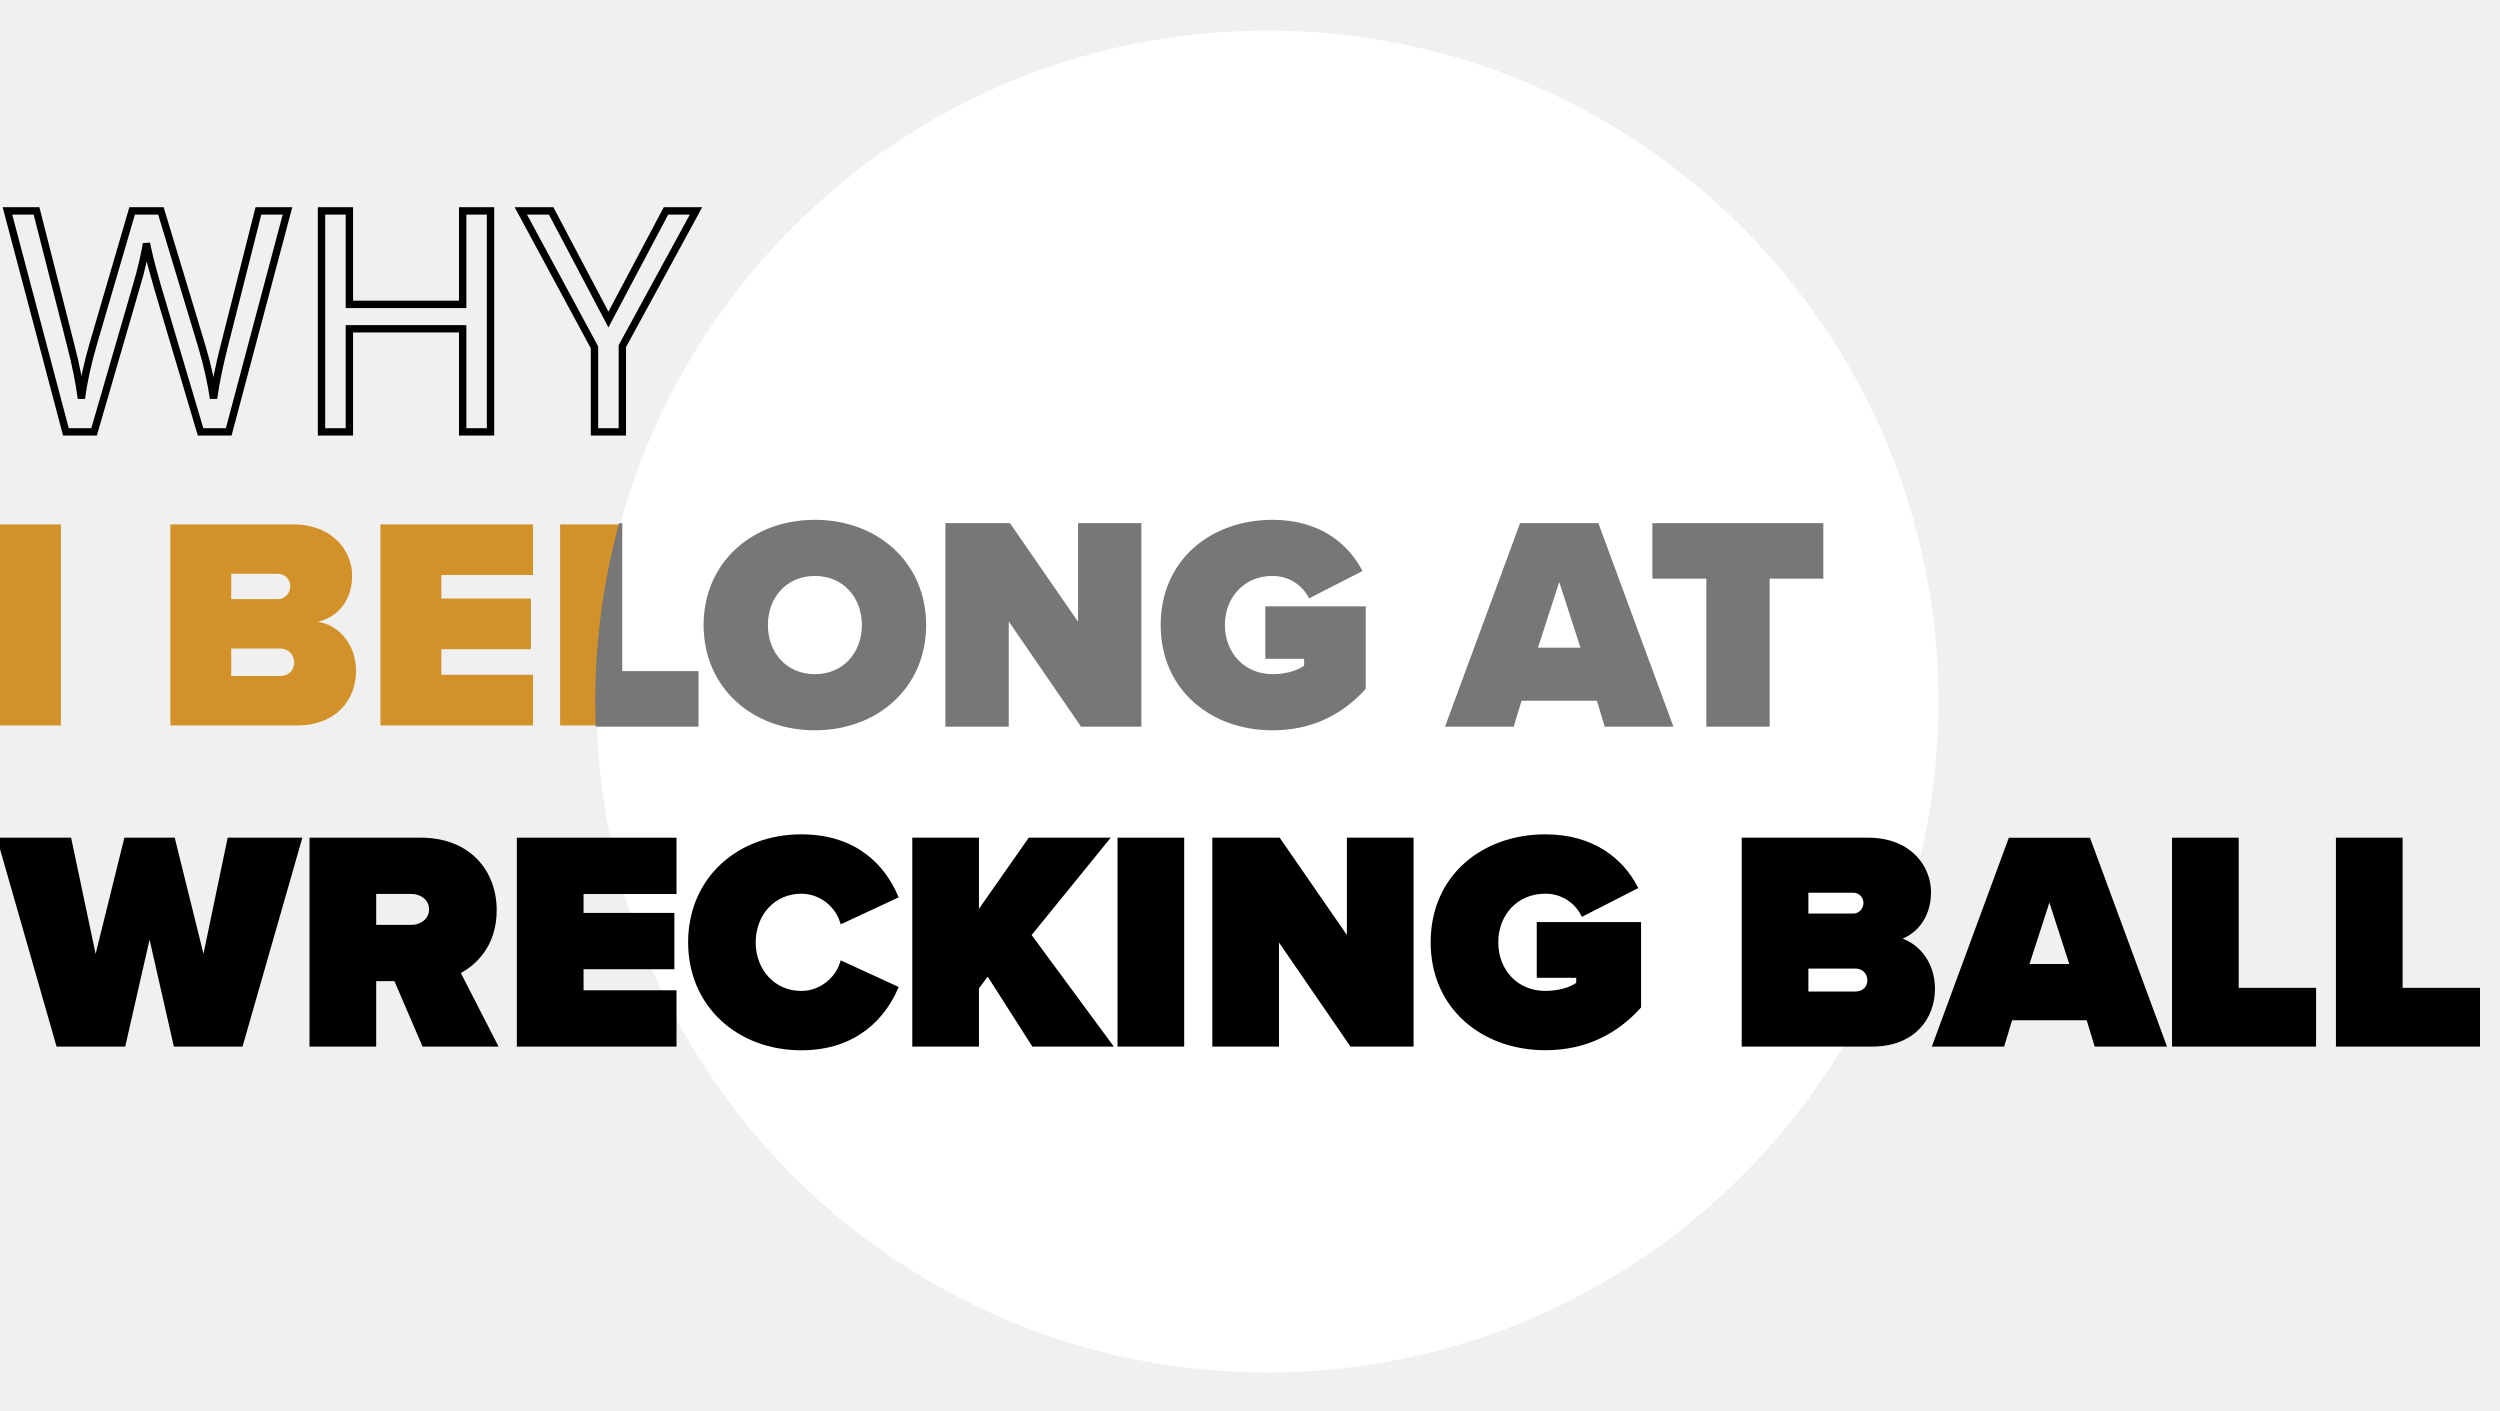
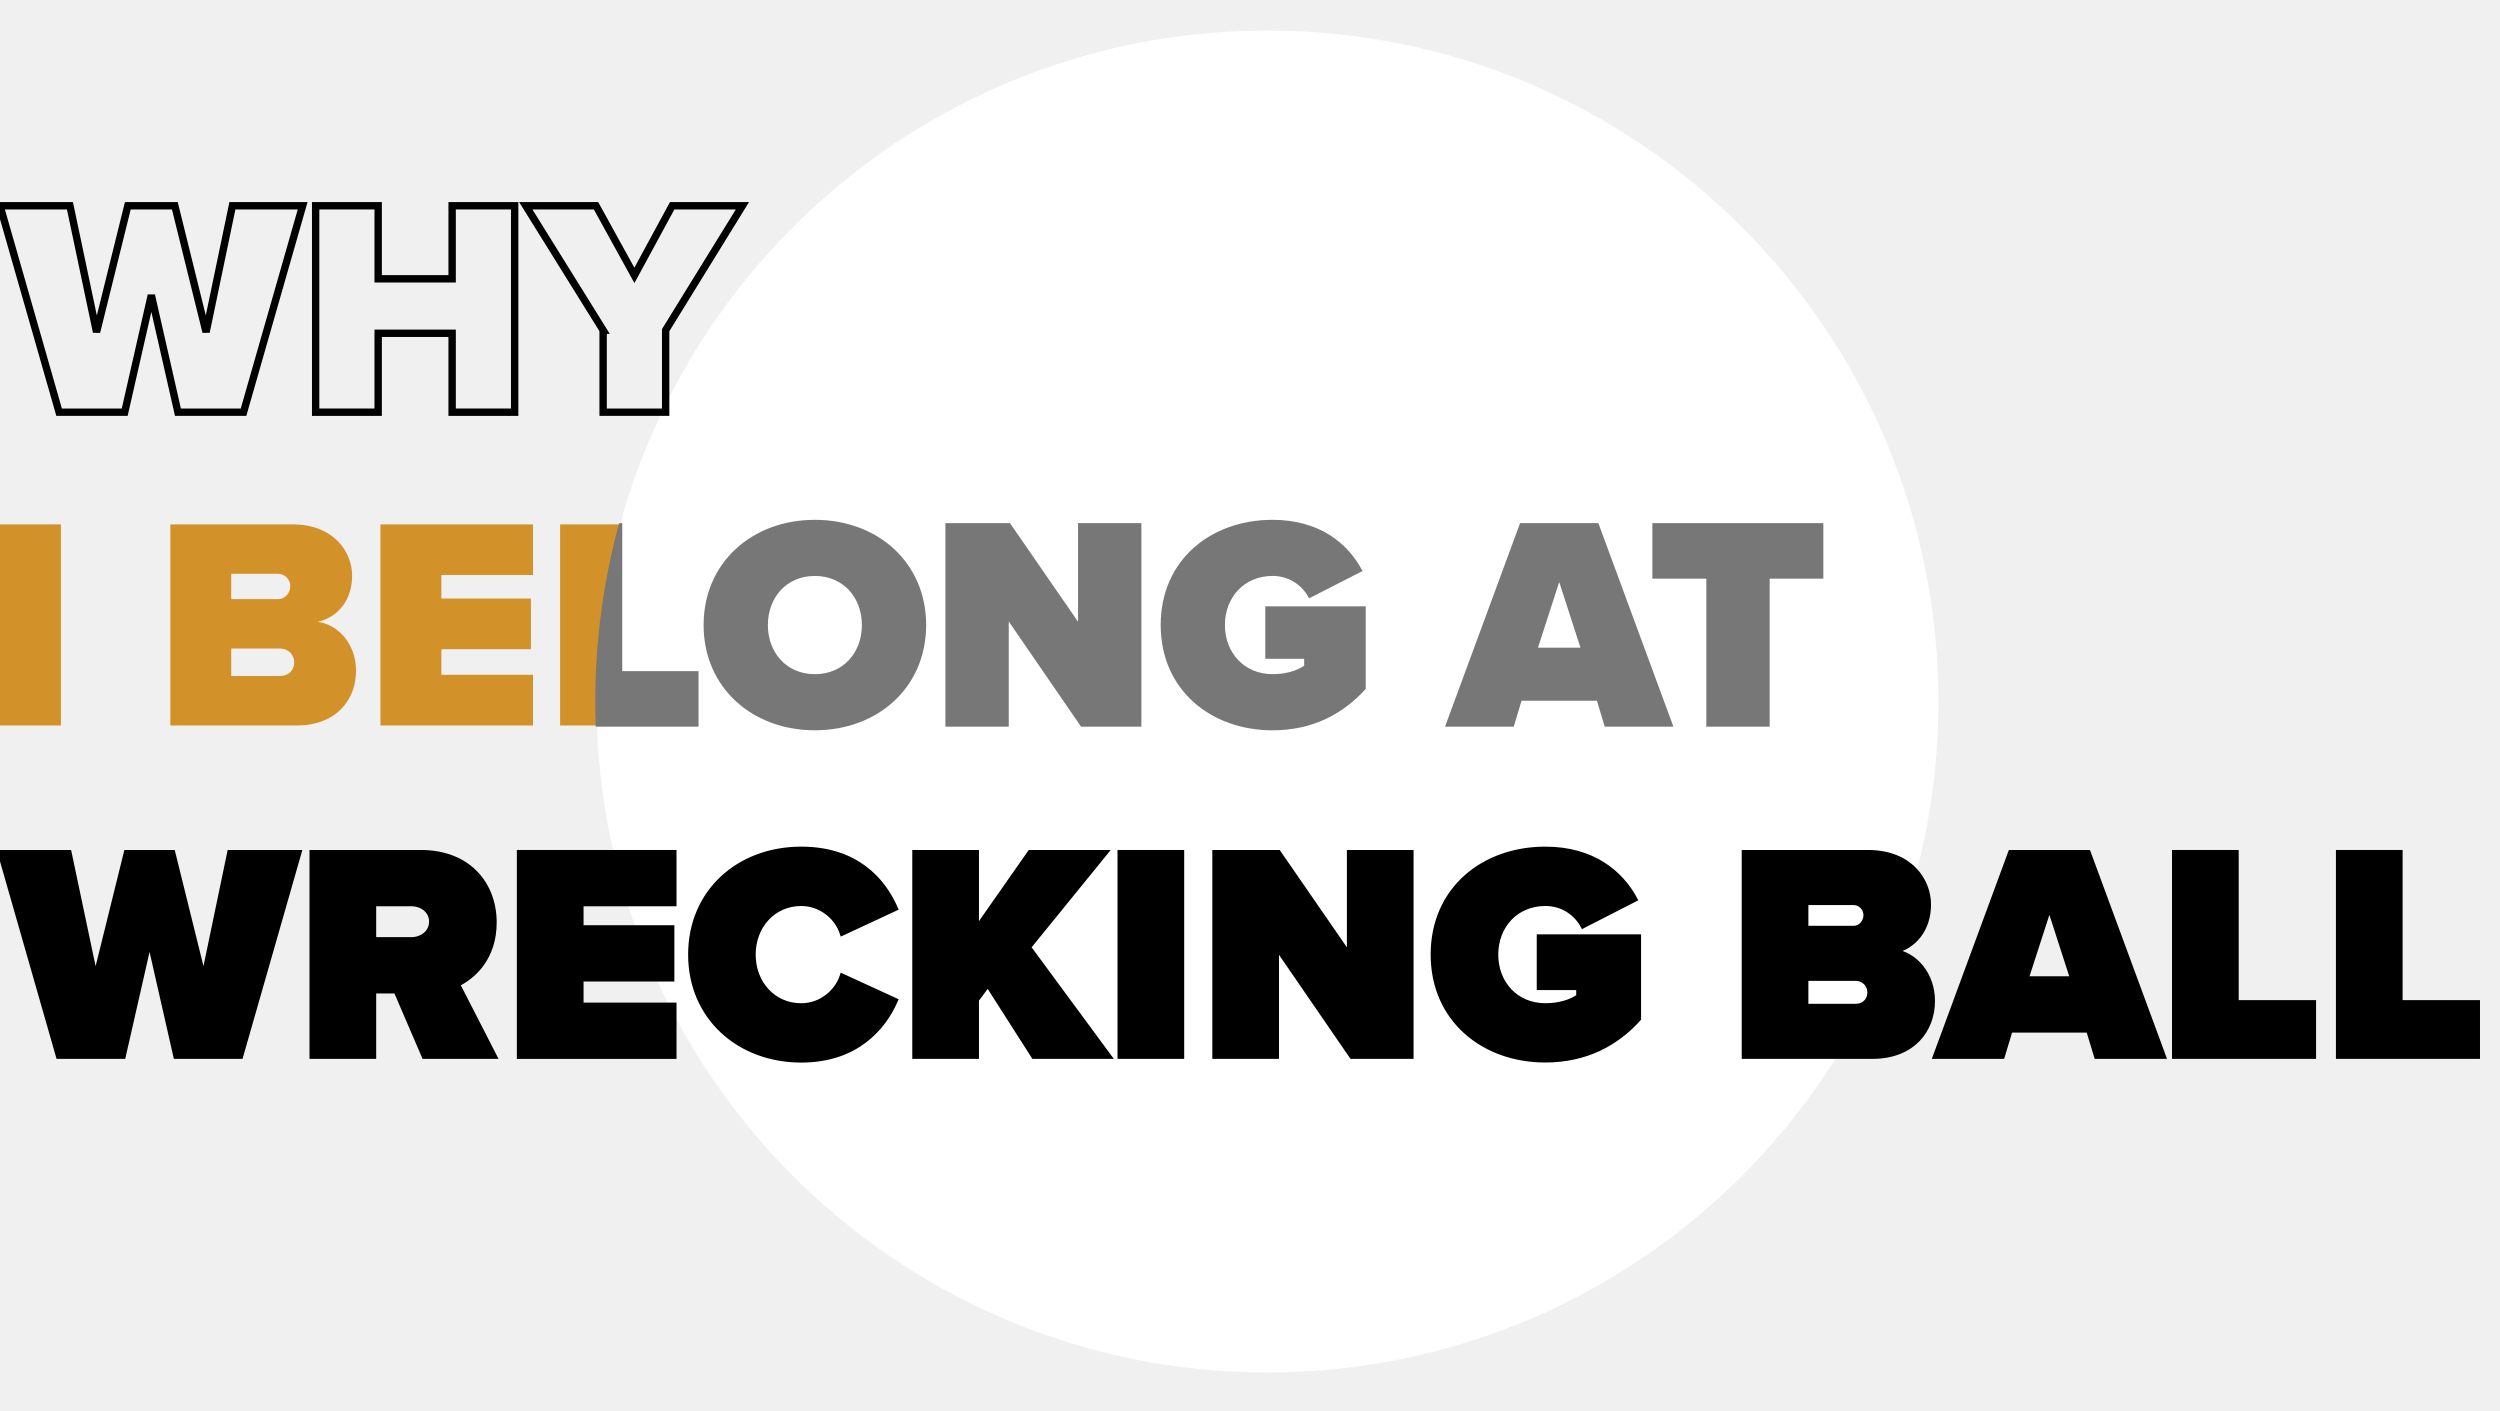
<svg xmlns="http://www.w3.org/2000/svg" version="1.1" id="Layer_1" x="0px" y="0px" viewBox="0 0 1016.79 573.59" style="enable-background:new 0 0 1016.79 573.59;" xml:space="preserve">
  <style type="text/css">
	.st0{fill:#FFFFFF;}
	.st1{fill:#D29229;}
	.st2{fill:#777777;stroke:#777777;}
	.st3{stroke:#000000;stroke-width:2;}
	.st4{fill:none;stroke:#000000;stroke-width:3;}
- 	.st5{font-family:'ProximaNova-Black';}
- 	.st6{font-size:125.867px;}
</style>
  <path class="st0" d="M788.39,285.31c0,150.71-122.18,272.89-272.89,272.89c-147.45,0-267.59-116.95-272.72-263.15h40.82v-21.58  h-31.02v-60.2h-0.36C283.82,97.52,389.73,12.43,515.5,12.43C666.21,12.43,788.39,134.6,788.39,285.31z" />
  <path class="st1" d="M0,213.27v81.78h24.77v-81.78H0z M129.23,252.88c7.98-1.72,13.98-8.58,13.98-18.76  c0-9.57-7.36-20.85-24.28-20.85H69.28v81.79h51.37c16.43,0,24.16-10.79,24.16-22.19C144.81,262.32,138.06,254.23,129.23,252.88z   M94.04,233.38h19.13c2.57,0,4.9,2.21,4.9,5.03c0,2.94-2.33,5.27-4.9,5.27H94.04V233.38z M113.91,274.94H94.04v-11.16h19.87  c3.56,0,5.76,2.7,5.76,5.65C119.67,272.49,117.47,274.94,113.91,274.94z M216.78,233.87v-20.6h-62.05v81.78h62.05v-20.6h-37.27  v-10.42h36.41v-20.6h-36.41v-9.56H216.78z M252.22,213.27h-24.41v81.78h14.97c-0.11-3.23-0.17-6.48-0.17-9.74  C242.61,260.37,245.96,236.22,252.22,213.27z" />
  <polygon class="st2" points="741.08,213.27 741.08,234.85 719.25,234.85 719.25,295.05 694.49,295.05 694.49,234.85 672.54,234.85   672.54,213.27 " />
  <path class="st2" d="M649.73,213.27h-31.14l-30.16,81.78h26.85l3.19-10.54h31.39l3.18,10.54h26.85L649.73,213.27z M624.84,263.91  l9.32-28.81l9.32,28.81H624.84z" />
  <path class="st2" d="M554.96,247.11v32.87c-9.08,10.05-21.34,16.55-37.4,16.55c-24.76,0-44.99-16.18-44.99-42.3  c-0.02-26.25,20.22-42.31,44.99-42.31c19,0,30.28,9.56,35.92,20.11l-20.84,10.66c-2.7-5.02-8.09-8.95-15.08-8.95  c-11.9,0-19.87,9.07-19.87,20.47c0,11.4,7.97,20.48,19.87,20.48c5.27,0,10.18-1.35,13.36-3.68v-3.56h-15.81v-20.34H554.96z" />
  <polygon class="st2" points="463.72,213.27 463.72,295.05 439.94,295.05 409.78,251.16 409.78,295.05 385.01,295.05 385.01,213.27   410.51,213.27 438.96,254.47 438.96,213.27 " />
  <path class="st2" d="M331.43,211.92c-25.26,0-44.76,17.16-44.76,42.3c0,25.14,19.5,42.3,44.76,42.3s44.75-17.16,44.75-42.3  C376.18,229.08,356.69,211.92,331.43,211.92z M331.43,274.7c-11.9,0-19.62-9.08-19.62-20.48c0-11.4,7.72-20.47,19.62-20.47  c11.89,0,19.61,9.07,19.61,20.47C351.04,265.62,343.32,274.7,331.43,274.7z" />
  <path class="st2" d="M283.6,273.47v21.58h-40.82c-0.11-3.23-0.17-6.48-0.17-9.74c0-24.94,3.35-49.09,9.61-72.04h0.36v60.2H283.6z" />
-   <path class="st3" d="M60.83,377.65l-10.7,47.02H23.76L0,341.7h28.11l10.7,50.75l12.56-50.75h18.91l12.56,50.75l10.57-50.75h28.24  l-23.76,82.96H71.51L60.83,377.65z" />
-   <path class="st3" d="M161.08,398.05h-9.08v26.62h-25.12V341.7h44.28c19.41,0,29.85,12.94,29.85,28.48c0,14.3-8.33,21.89-14.93,25.12  l15.05,29.36h-28.61L161.08,398.05z M167.3,362.59H152v14.56h15.3c4.23,0,8.21-2.74,8.21-7.34  C175.51,365.33,171.53,362.59,167.3,362.59z" />
-   <path class="st3" d="M211.21,341.7h62.94v20.9h-37.81v9.7h36.94v20.9h-36.94v10.57h37.81v20.9h-62.94V341.7z" />
-   <path class="st3" d="M280.87,383.25c0-25.62,19.65-42.91,45.02-42.91c22.38,0,33.33,12.69,38.31,24.13l-21.65,10.08  c-2.11-6.47-8.58-12.06-16.67-12.06c-11.44,0-19.53,9.2-19.53,20.77s8.08,20.77,19.53,20.77c8.08,0,14.56-5.6,16.67-12.06  l21.65,9.95c-4.85,11.07-15.92,24.25-38.31,24.25C300.52,426.16,280.87,408.74,280.87,383.25z" />
-   <path class="st3" d="M401.77,395.44l-4.61,6.22v23.01h-25.12V341.7h25.12v31.1l21.77-31.1h30.72l-31.34,38.56l32.72,44.4h-30.6  L401.77,395.44z" />
-   <path class="st3" d="M455.51,341.7h25.12v82.96h-25.12V341.7z" />
-   <path class="st3" d="M519.19,380.13v44.53h-25.12V341.7h25.87l28.86,41.79V341.7h25.12v82.96h-24.13L519.19,380.13z" />
-   <path class="st3" d="M628.52,340.34c19.28,0,30.72,9.7,36.45,20.4l-21.15,10.82c-2.74-5.1-8.21-9.08-15.3-9.08  c-12.06,0-20.15,9.2-20.15,20.77s8.08,20.77,20.15,20.77c5.35,0,10.32-1.37,13.55-3.73v-3.61h-16.05v-20.66h40.43v33.33  c-9.2,10.2-21.65,16.79-37.93,16.79c-25.12,0-45.65-16.42-45.65-42.91C582.88,356.63,603.4,340.34,628.52,340.34z" />
-   <path class="st3" d="M709.38,341.7h50.38c17.17,0,24.62,11.44,24.62,21.15c0,10.32-6.1,17.29-14.18,19.03  c8.96,1.37,15.79,9.58,15.79,20.27c0,11.57-7.84,22.51-24.5,22.51h-52.11L709.38,341.7L709.38,341.7z M753.91,372.55  c2.61,0,4.98-2.37,4.98-5.35c0-2.86-2.37-5.1-4.98-5.1H734.5v10.45C734.5,372.55,753.91,372.55,753.91,372.55z M754.65,404.27  c3.61,0,5.84-2.49,5.84-5.6c0-2.99-2.24-5.73-5.84-5.73H734.5v11.32L754.65,404.27L754.65,404.27z" />
-   <path class="st3" d="M849.44,413.97H817.6l-3.23,10.7h-27.24l30.6-82.96h31.6l30.6,82.96h-27.24L849.44,413.97z M824.06,393.07  h18.91l-9.45-29.23L824.06,393.07z" />
-   <path class="st3" d="M884.39,341.7h25.12v61.07h31.47v21.89h-56.59L884.39,341.7L884.39,341.7z" />
-   <path class="st3" d="M951.06,341.7h25.12v61.07h31.47v21.89h-56.59V341.7z" />
-   <text transform="matrix(1 0 0 1 1.51 175.6474)" class="st4 st5 st6">WHY</text>
+   <path class="st3" d="M60.83,382.65l-10.7,47.02H23.76L0,346.7h28.11l10.7,50.75l12.56-50.75h18.91l12.56,50.75l10.57-50.75h28.24  l-23.76,82.96H71.51L60.83,382.65z" />
+   <path class="st3" d="M161.08,403.05h-9.08v26.62h-25.12V346.7h44.28c19.41,0,29.85,12.94,29.85,28.48c0,14.3-8.33,21.89-14.93,25.12  l15.05,29.36h-28.61L161.08,403.05z M167.3,367.59H152v14.56h15.3c4.23,0,8.21-2.74,8.21-7.34  C175.51,370.33,171.53,367.59,167.3,367.59z" />
+   <path class="st3" d="M211.21,346.7h62.94v20.9h-37.81v9.7h36.94v20.9h-36.94v10.57h37.81v20.9h-62.94V346.7z" />
+   <path class="st3" d="M280.87,388.25c0-25.62,19.65-42.91,45.02-42.91c22.38,0,33.33,12.69,38.31,24.13l-21.65,10.08  c-2.11-6.47-8.58-12.06-16.67-12.06c-11.44,0-19.53,9.2-19.53,20.77s8.08,20.77,19.53,20.77c8.08,0,14.56-5.6,16.67-12.06  l21.65,9.95c-4.85,11.07-15.92,24.25-38.31,24.25C300.52,431.16,280.87,413.74,280.87,388.25z" />
+   <path class="st3" d="M401.77,400.44l-4.61,6.22v23.01h-25.12V346.7h25.12v31.1l21.77-31.1h30.72l-31.34,38.56l32.72,44.4h-30.6  L401.77,400.44z" />
+   <path class="st3" d="M455.51,346.7h25.12v82.96h-25.12V346.7z" />
+   <path class="st3" d="M519.19,385.13v44.53h-25.12V346.7h25.87l28.86,41.79V346.7h25.12v82.96h-24.13L519.19,385.13z" />
+   <path class="st3" d="M628.52,345.34c19.28,0,30.72,9.7,36.45,20.4l-21.15,10.82c-2.74-5.1-8.21-9.08-15.3-9.08  c-12.06,0-20.15,9.2-20.15,20.77s8.08,20.77,20.15,20.77c5.35,0,10.32-1.37,13.55-3.73v-3.61h-16.05v-20.66h40.43v33.33  c-9.2,10.2-21.65,16.79-37.93,16.79c-25.12,0-45.65-16.42-45.65-42.91C582.88,361.63,603.4,345.34,628.52,345.34z" />
+   <path class="st3" d="M709.38,346.7h50.38c17.17,0,24.62,11.44,24.62,21.15c0,10.32-6.1,17.29-14.18,19.03  c8.96,1.37,15.79,9.58,15.79,20.27c0,11.57-7.84,22.51-24.5,22.51h-52.11L709.38,346.7L709.38,346.7z M753.91,377.55  c2.61,0,4.98-2.37,4.98-5.35c0-2.86-2.37-5.1-4.98-5.1H734.5v10.45C734.5,377.55,753.91,377.55,753.91,377.55z M754.65,409.27  c3.61,0,5.84-2.49,5.84-5.6c0-2.99-2.24-5.73-5.84-5.73H734.5v11.32L754.65,409.27L754.65,409.27z" />
+   <path class="st3" d="M849.44,418.97H817.6l-3.23,10.7h-27.24l30.6-82.96h31.6l30.6,82.96h-27.24L849.44,418.97z M824.06,398.07  h18.91l-9.45-29.23L824.06,398.07z" />
+   <path class="st3" d="M884.39,346.7h25.12v61.07h31.47v21.89h-56.59L884.39,346.7L884.39,346.7z" />
+   <path class="st3" d="M951.06,346.7h25.12v61.07h31.47v21.89h-56.59V346.7z" />
+   <g>
+     <path class="st4" d="M61.55,120.07l-10.83,47.58H24.04L0,83.69h28.45l10.82,51.35l12.71-51.35h19.13l12.71,51.35l10.7-51.35h28.57   l-24.04,83.96H72.37L61.55,120.07z" />
+     <path class="st4" d="M183.89,135.55h-30.08v32.1h-25.43V83.69h25.43v29.71h30.08V83.69h25.43v83.96h-25.43V135.55z" />
+     <path class="st4" d="M245.31,134.29l-31.47-50.6h28.57l15.61,28.32l15.36-28.32h28.57l-31.22,50.6v33.36h-25.43V134.29z" />
+   </g>
</svg>
